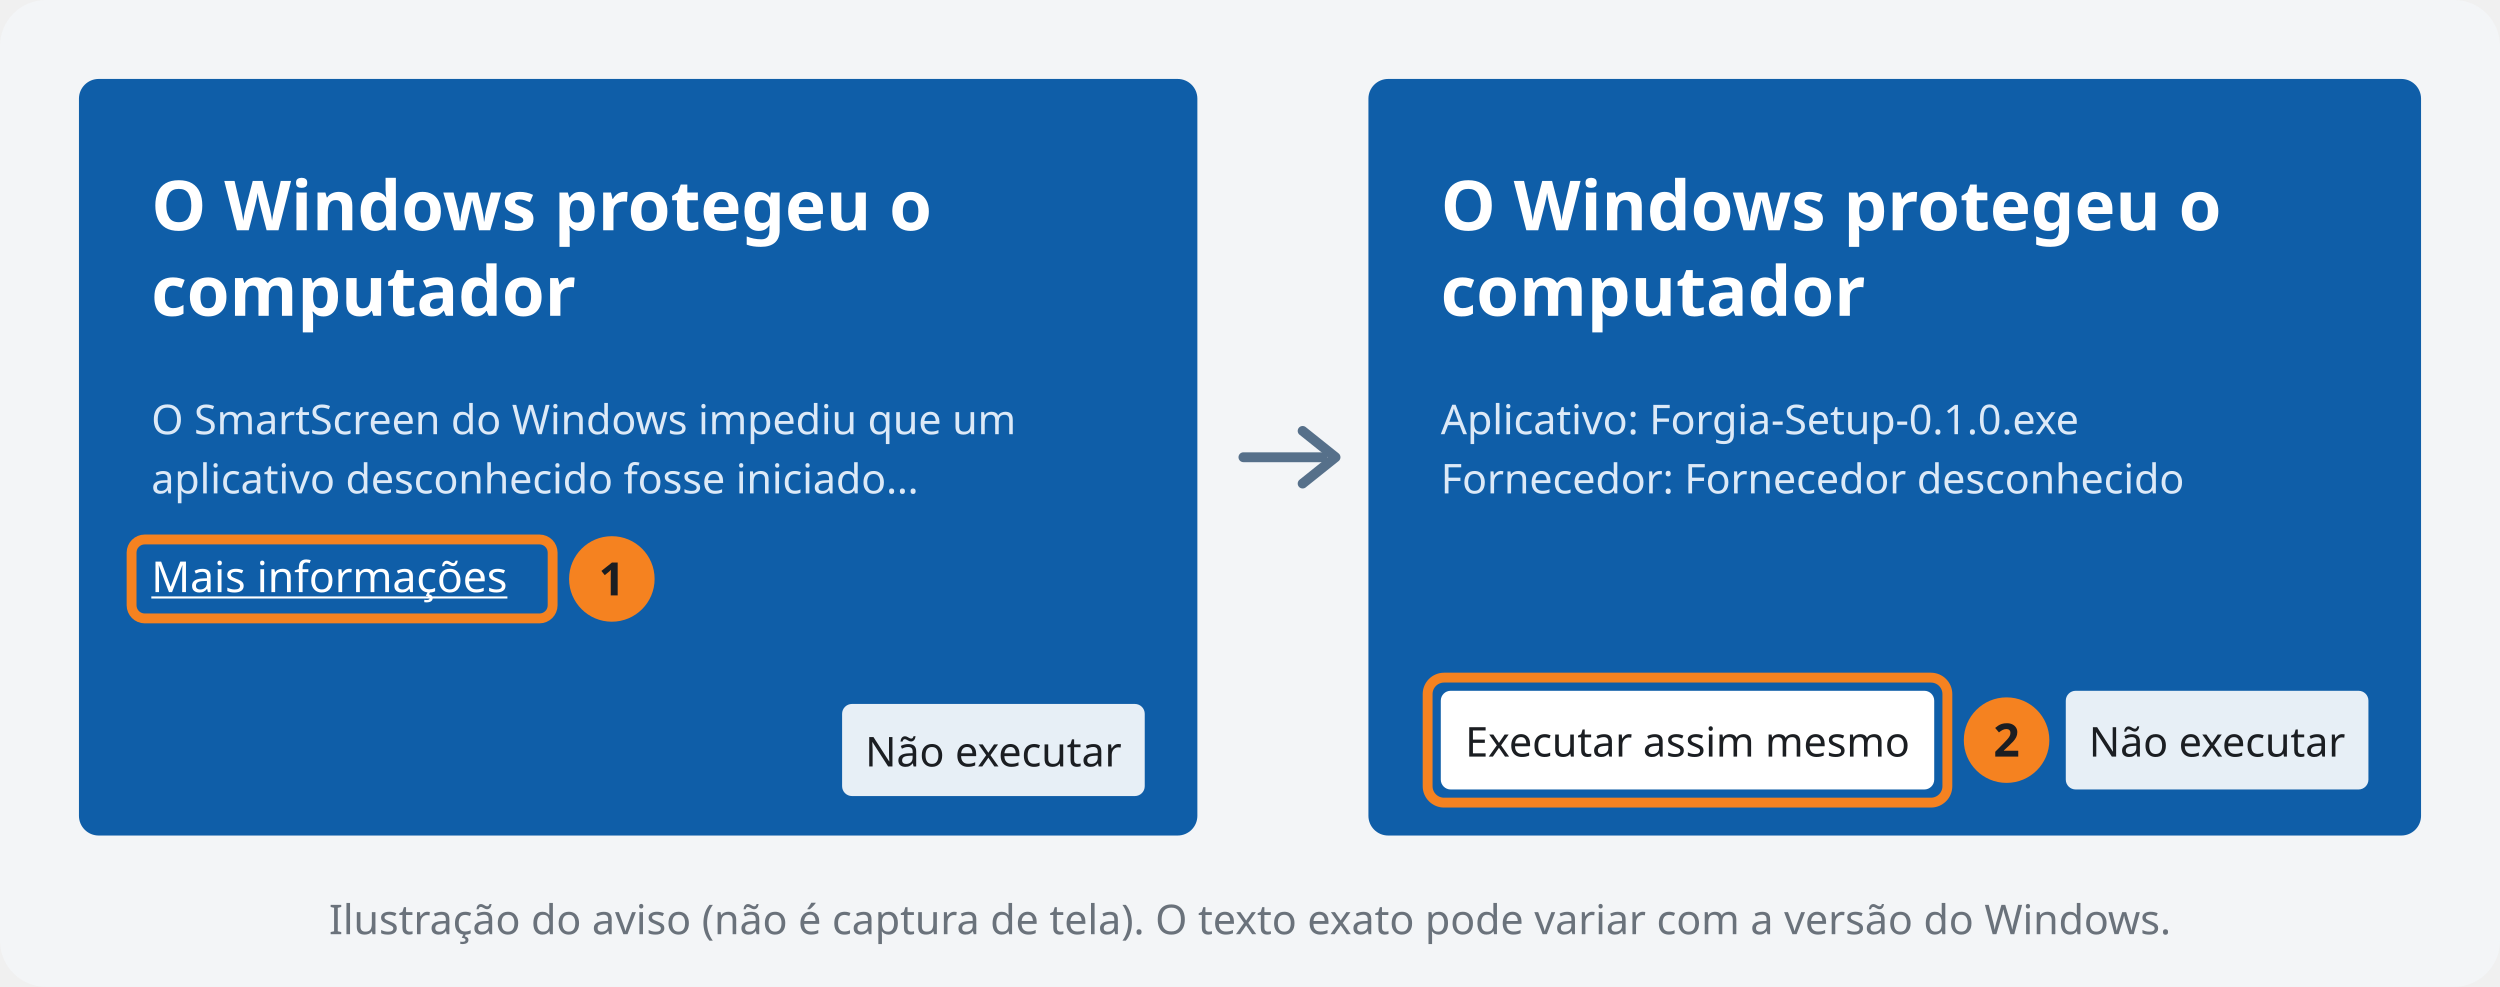
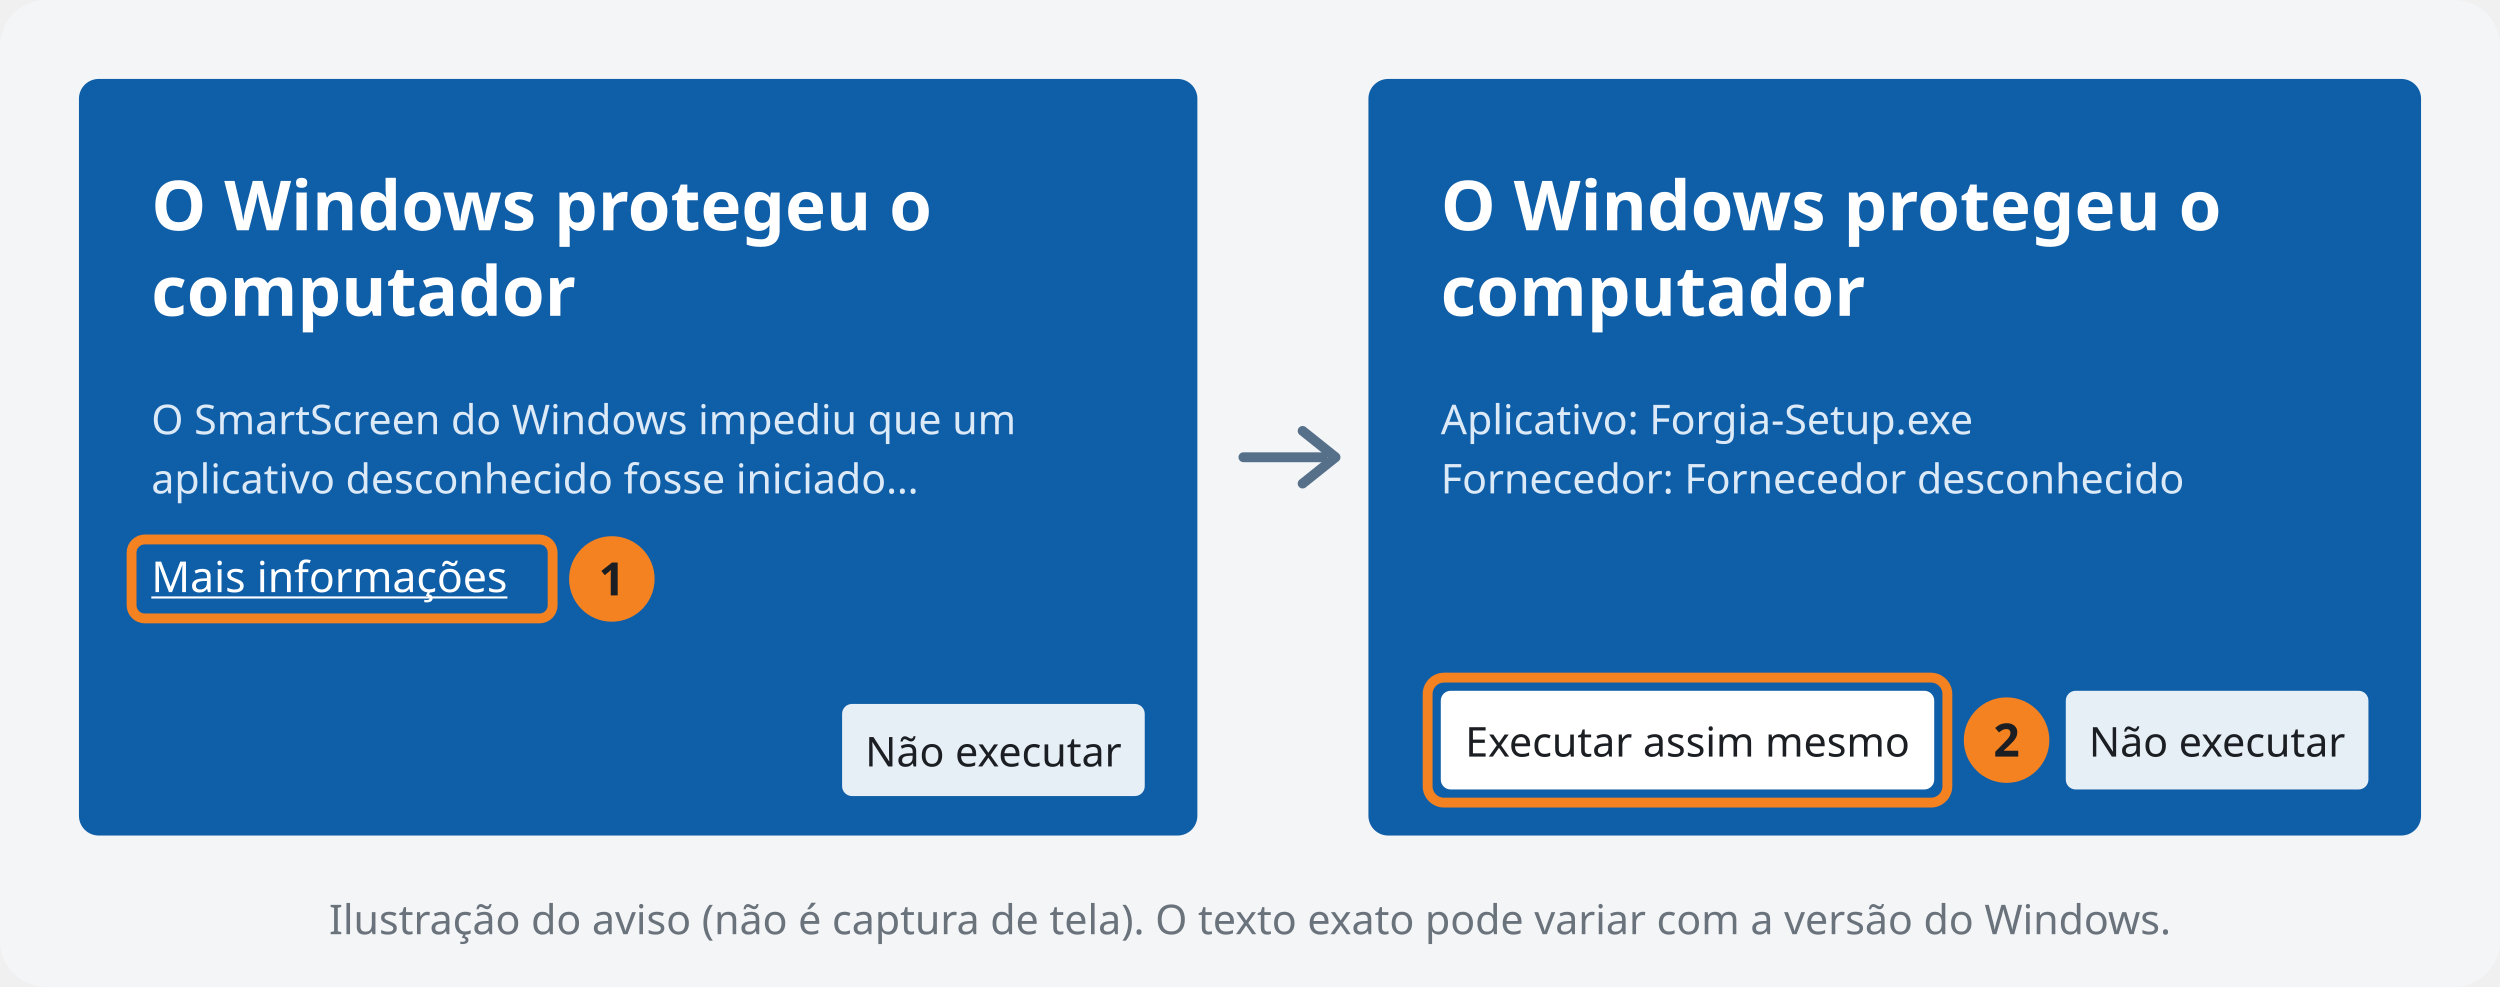
<svg xmlns="http://www.w3.org/2000/svg" width="760" height="300" viewBox="0 0 760 300" role="img" aria-label="Ilustração do aviso do Windows SmartScreen: clique em Mais informações e depois em Executar assim mesmo">
  <style>text{font-family:'Segoe UI',Verdana,sans-serif}</style>
  <rect width="760" height="300" rx="14" fill="#f3f5f7" />
  <g transform="translate(24 24)">
    <rect width="340" height="230" rx="6" fill="#0f5ea8" />
    <text x="22" y="46" font-size="21" fill="#fff" font-weight="600">O Windows protegeu o</text>
    <text x="22" y="72" font-size="21" fill="#fff" font-weight="600">computador</text>
    <text x="22" y="108" font-size="12.5" fill="#dce9f7">O SmartScreen do Windows impediu que um</text>
    <text x="22" y="126" font-size="12.5" fill="#dce9f7">aplicativo desconhecido fosse iniciado…</text>
    <text x="22" y="156" font-size="13" fill="#fff" text-decoration="underline">Mais informações</text>
    <rect x="16" y="140" width="128" height="24" rx="4" fill="none" stroke="#f58220" stroke-width="3" />
    <circle cx="162" cy="152" r="13" fill="#f58220" />
    <text x="162" y="157" font-size="14" fill="#1b1e22" text-anchor="middle" font-weight="700">1</text>
    <rect x="232" y="190" width="92" height="28" rx="3" fill="#ffffff" opacity=".9" />
    <text x="278" y="209" font-size="12.5" fill="#1b1e22" text-anchor="middle">Não executar</text>
  </g>
  <path d="M378 139h24" stroke="#56708a" stroke-width="3" stroke-linecap="round" />
  <path d="m396 131 10 8-10 8" fill="none" stroke="#56708a" stroke-width="3" stroke-linecap="round" stroke-linejoin="round" />
  <g transform="translate(416 24)">
    <rect width="320" height="230" rx="6" fill="#0f5ea8" />
    <text x="22" y="46" font-size="21" fill="#fff" font-weight="600">O Windows protegeu o</text>
    <text x="22" y="72" font-size="21" fill="#fff" font-weight="600">computador</text>
-     <text x="22" y="108" font-size="12.5" fill="#dce9f7">Aplicativo: Forgia-Setup-0.1.0.exe</text>
+     <text x="22" y="108" font-size="12.5" fill="#dce9f7">Aplicativo: Forgia-Setup.exe</text>
    <text x="22" y="126" font-size="12.5" fill="#dce9f7">Fornecedor: Fornecedor desconhecido</text>
    <rect x="22" y="186" width="150" height="30" rx="3" fill="#ffffff" />
    <text x="97" y="206" font-size="12.5" fill="#1b1e22" text-anchor="middle">Executar assim mesmo</text>
    <rect x="18" y="182" width="158" height="38" rx="5" fill="none" stroke="#f58220" stroke-width="3" />
    <circle cx="194" cy="201" r="13" fill="#f58220" />
    <text x="194" y="206" font-size="14" fill="#1b1e22" text-anchor="middle" font-weight="700">2</text>
    <rect x="212" y="186" width="92" height="30" rx="3" fill="#ffffff" opacity=".9" />
    <text x="258" y="206" font-size="12.5" fill="#1b1e22" text-anchor="middle">Não executar</text>
  </g>
  <text x="380" y="284" font-size="12.5" fill="#6a727b" text-anchor="middle">Ilustração do aviso (não é captura de tela). O texto exato pode variar com a versão do Windows.</text>
</svg>
